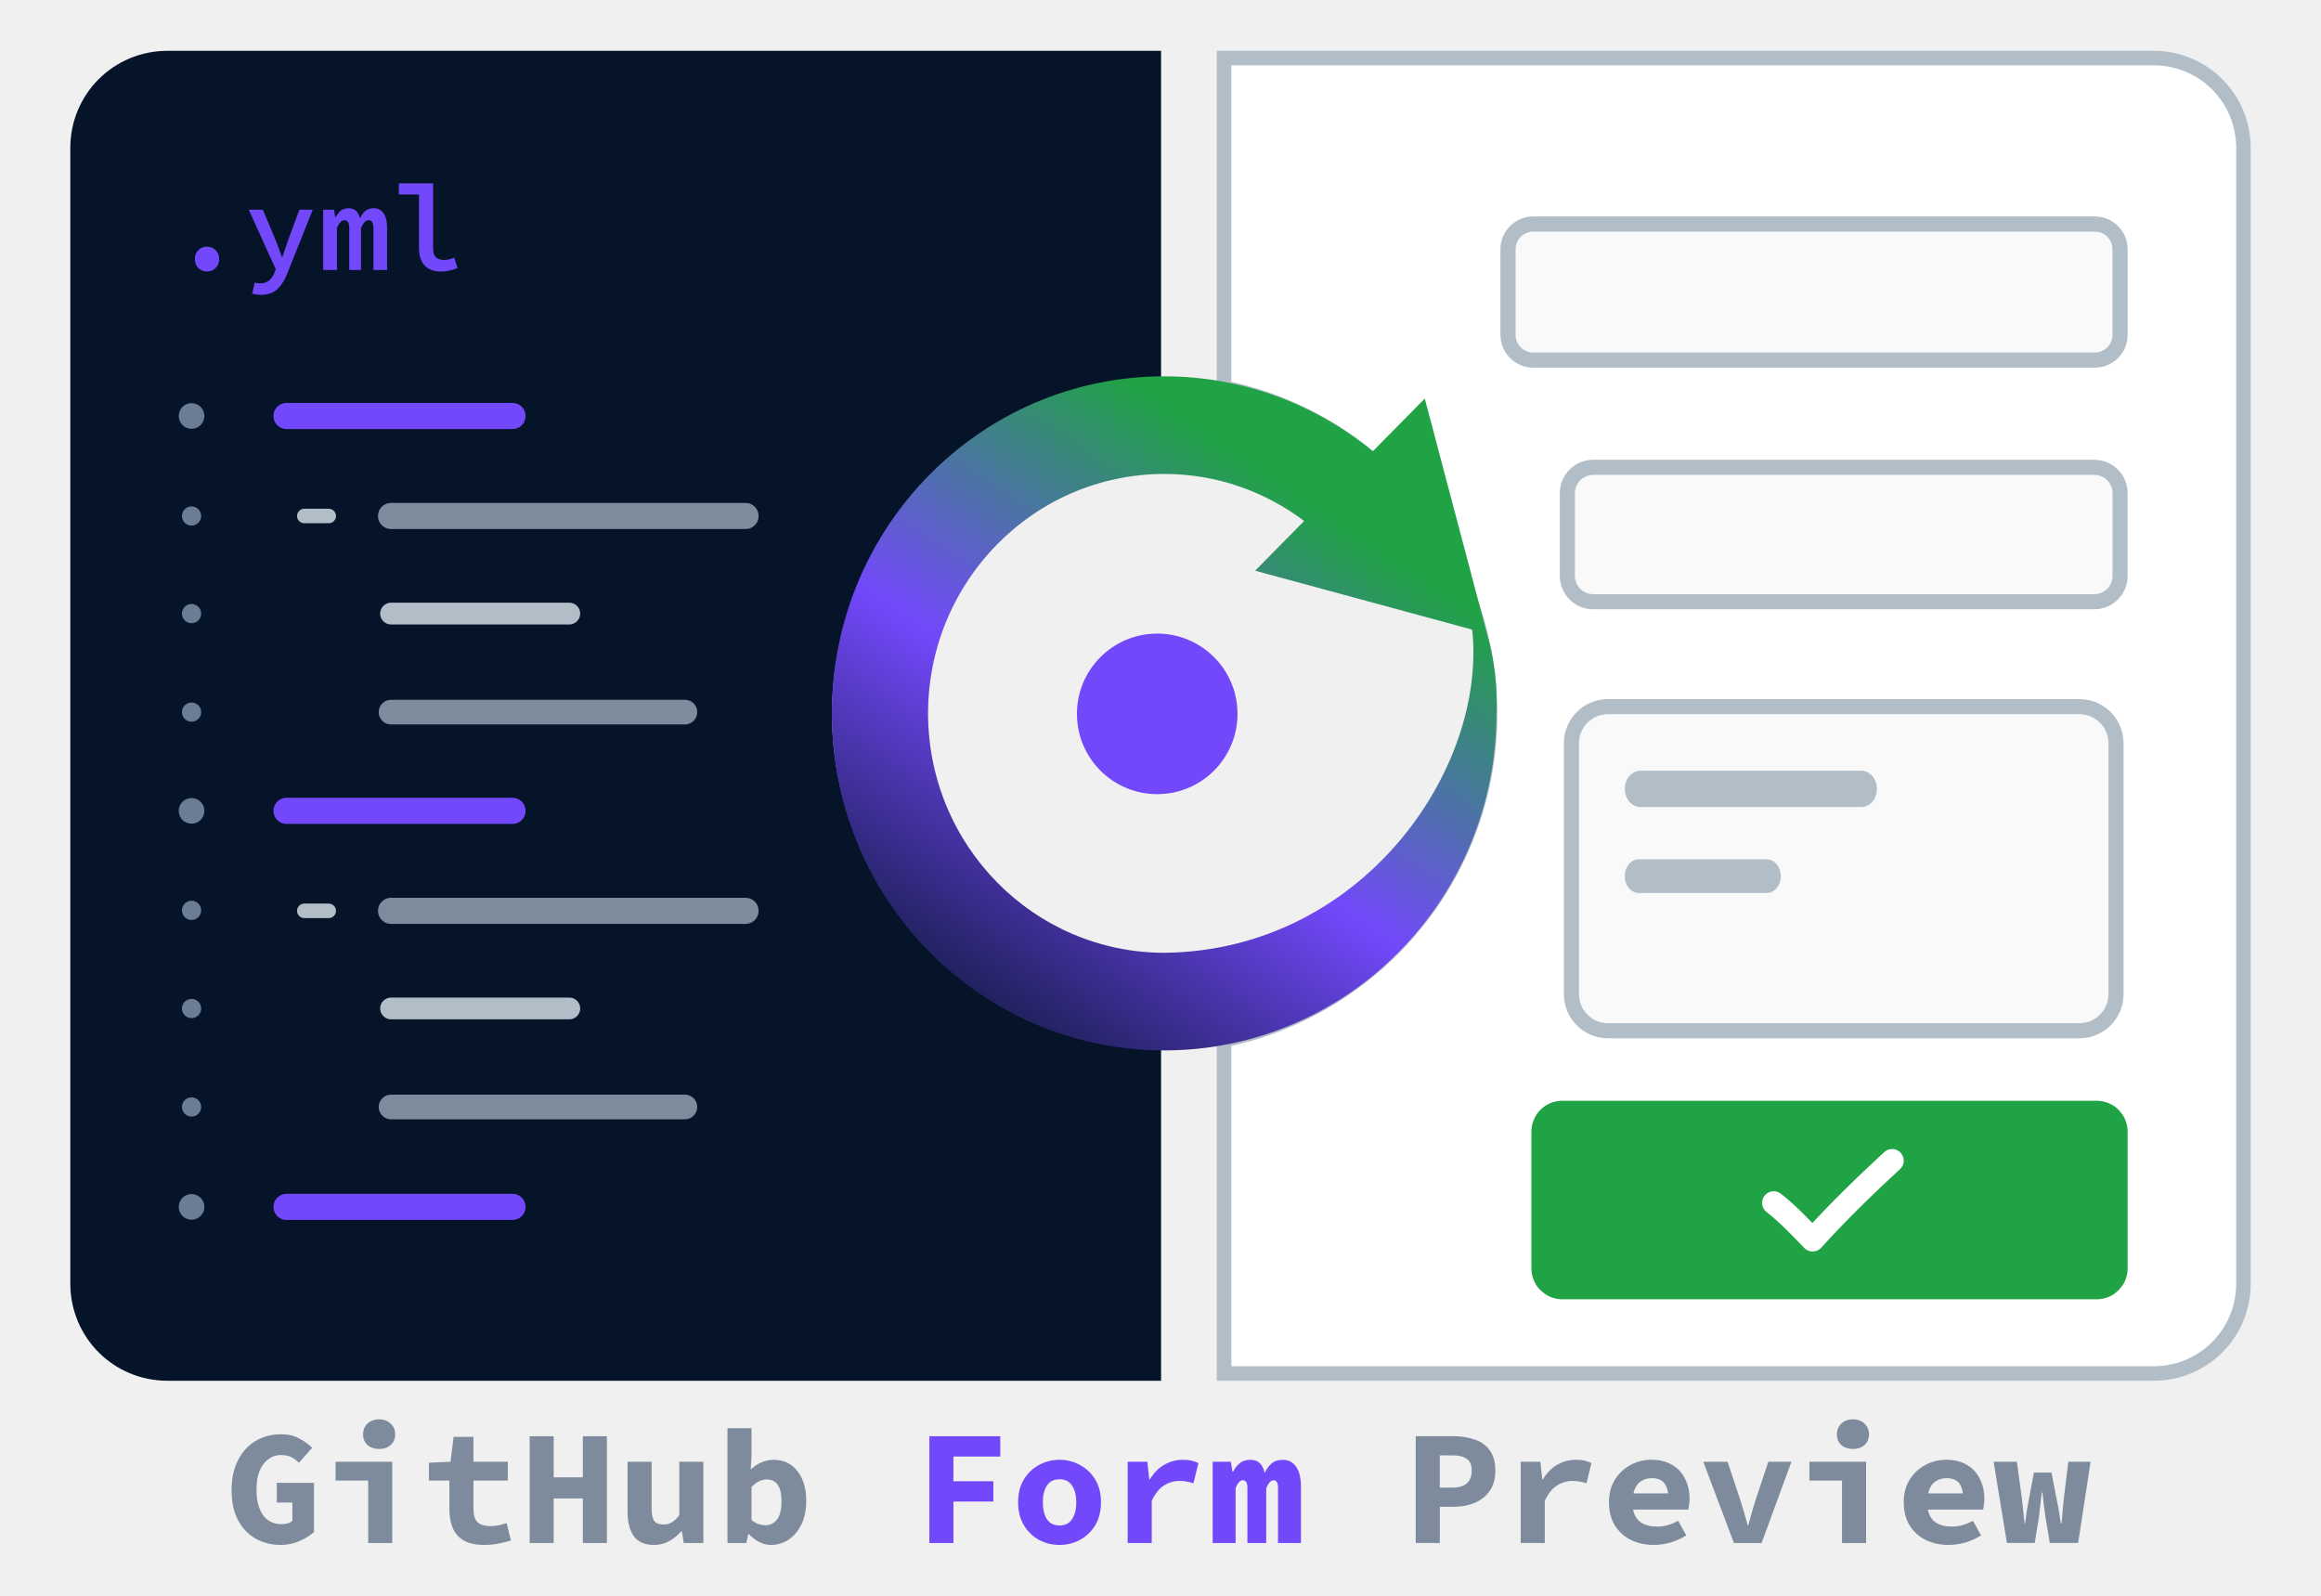
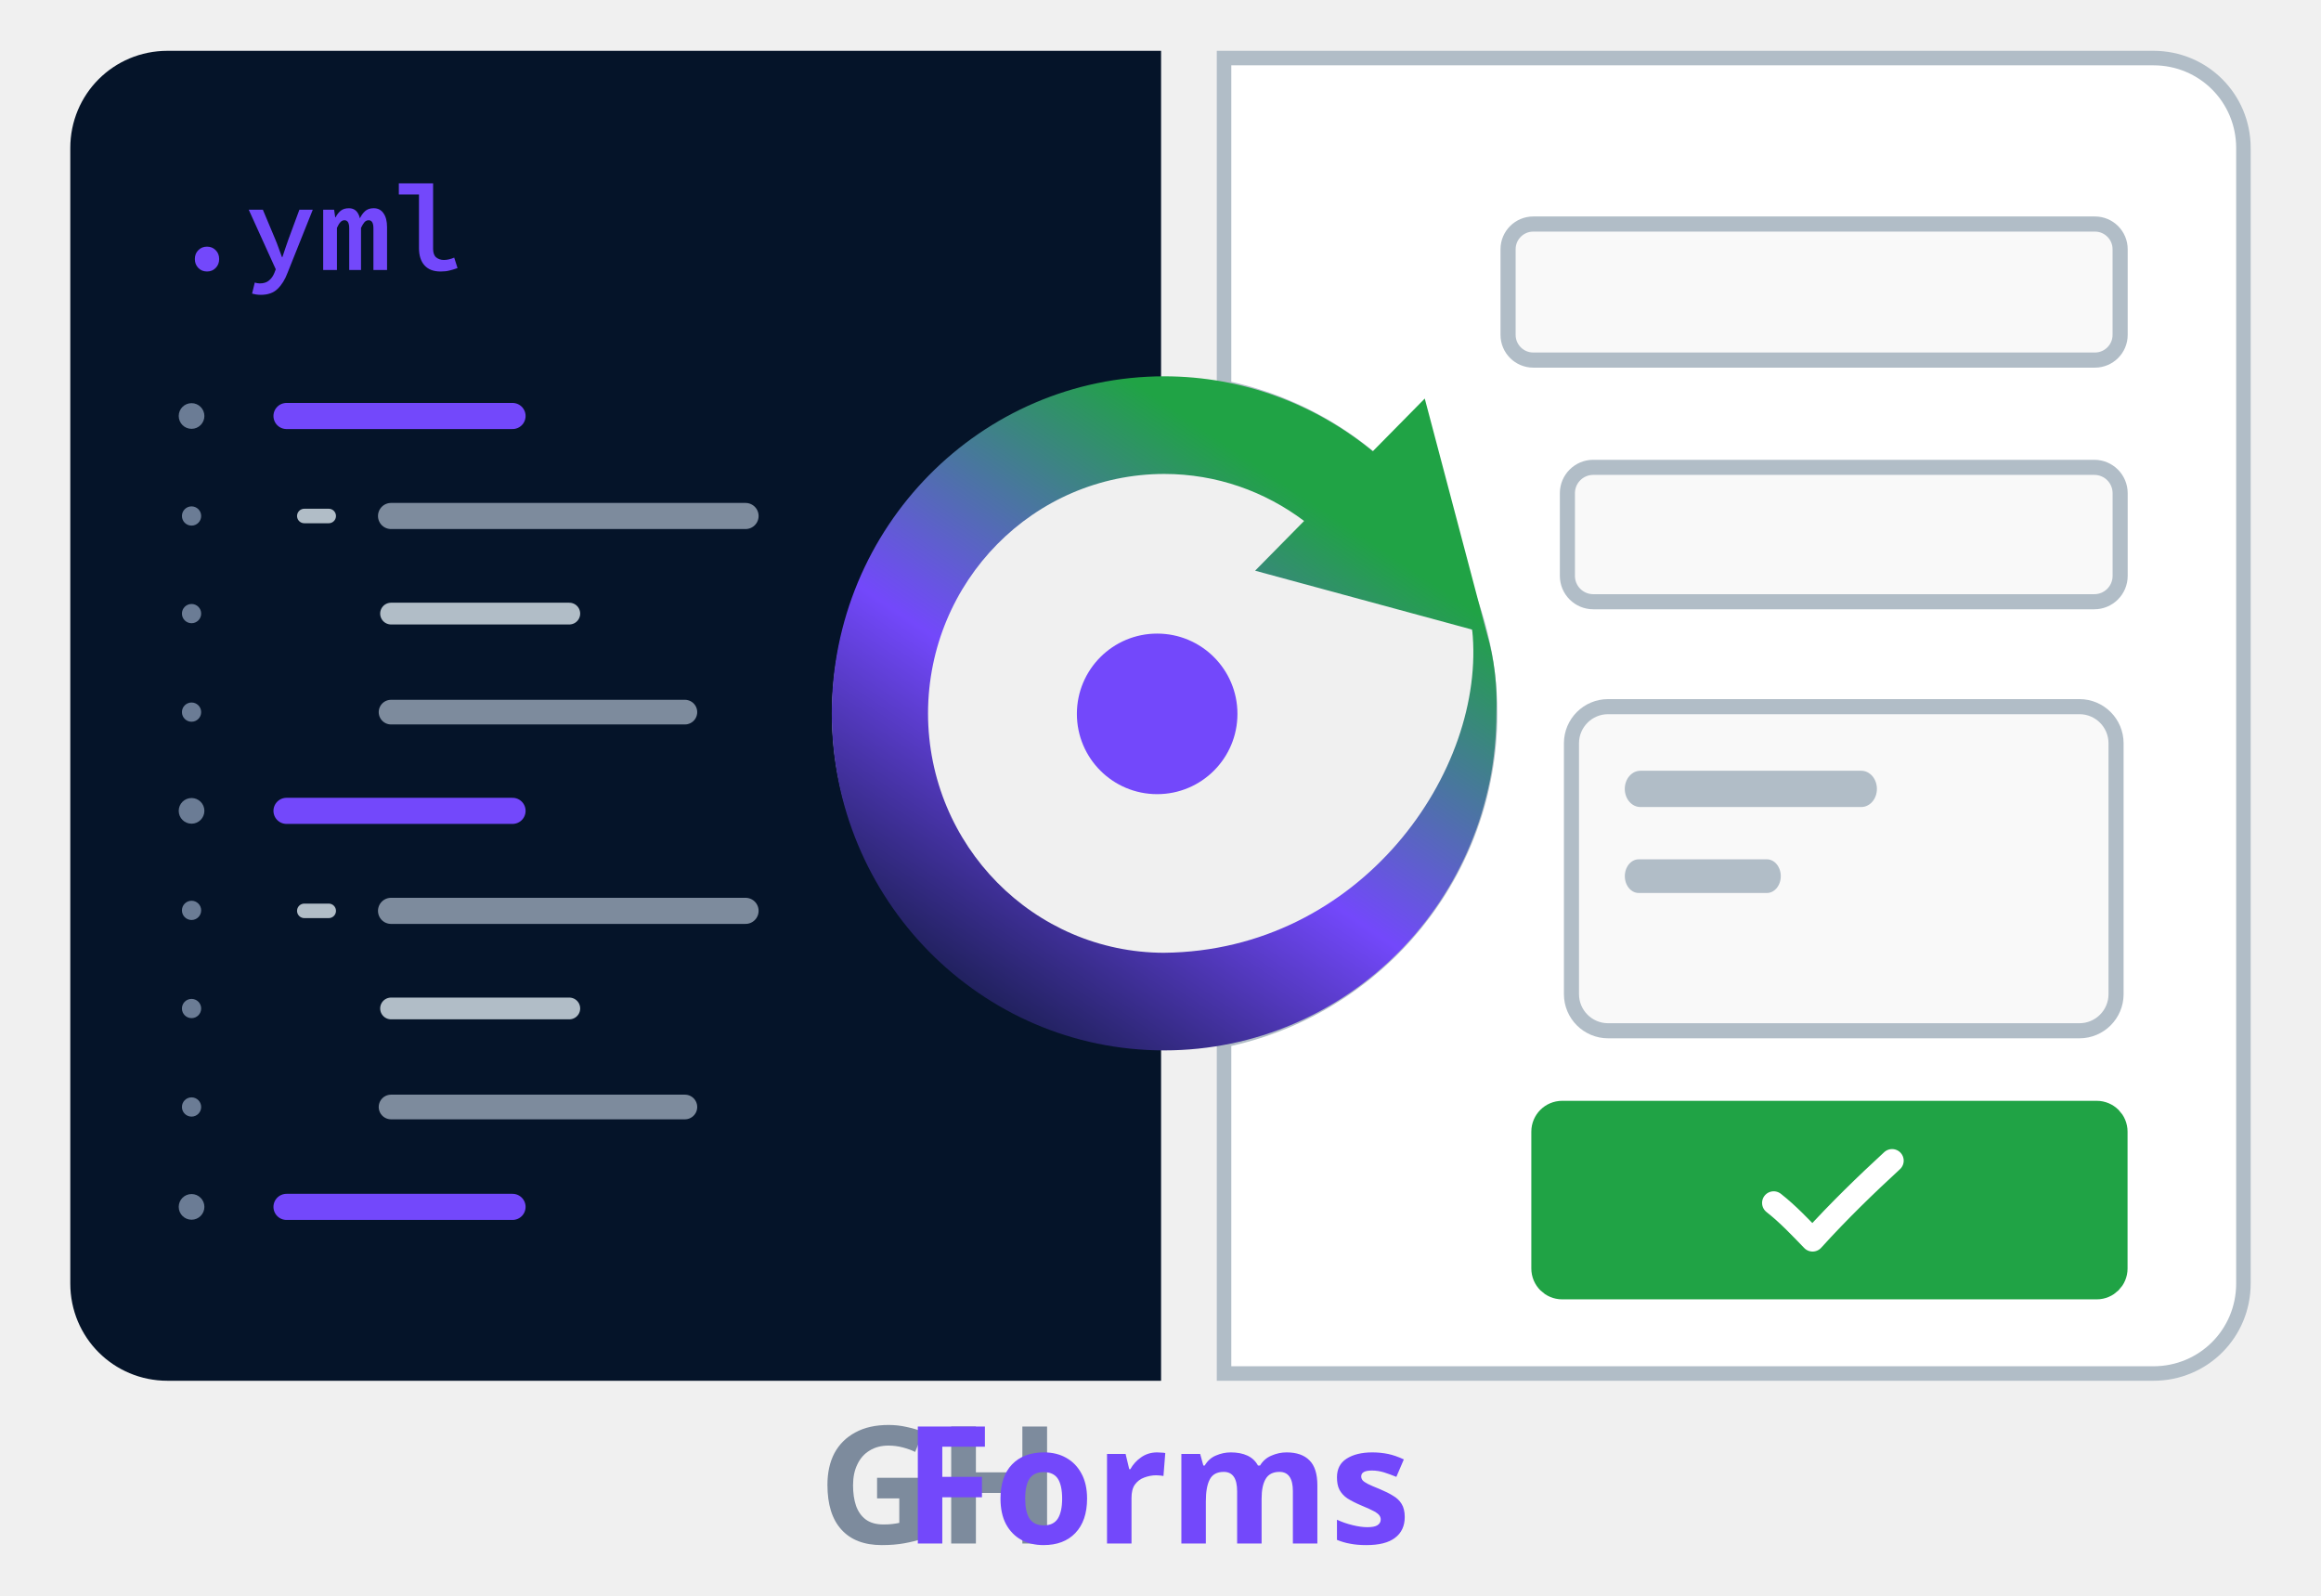
- <svg xmlns="http://www.w3.org/2000/svg" xmlns:xlink="http://www.w3.org/1999/xlink" width="160mm" height="110mm" viewBox="0 0 160 110" version="1.1" id="svg1" xml:space="preserve">
-   <defs id="defs1">
-     <linearGradient y2="3.415" x2="3.416" y1="27.582" x1="3.416" id="linearGradient81" gradientTransform="matrix(1.431291,0,0,1.431351,125.7861,55.39999)" gradientUnits="userSpaceOnUse">
-       <stop stop-color="#03ca45" offset="0" id="stop80" style="stop-color:#051429;stop-opacity:1;" />
-       <stop stop-color="#03ca45" offset="0.398" id="stop82" style="stop-color:#7348fb;stop-opacity:1;" />
-       <stop stop-color="#03ca45" offset="0.75" id="stop83" style="stop-color:#20a345;stop-opacity:1;" />
+ <svg xmlns="http://www.w3.org/2000/svg" xmlns:xlink="http://www.w3.org/1999/xlink" width="160mm" height="110mm" version="1.1" viewBox="0 0 160 110" xml:space="preserve">
+   <defs>
+     <linearGradient id="a" x1="3.416" x2="3.416" y1="27.582" y2="3.415" gradientTransform="matrix(1.4313 0 0 1.4314 125.79 55.4)" gradientUnits="userSpaceOnUse">
+       <stop stop-color="#7348fb" offset="0" />
+       <stop stop-color="#20a345" offset="1" />
    </linearGradient>
-     <linearGradient y2="3.415" x2="3.416" y1="27.582" x1="3.416" id="184190-_03CA45-_AF00AA" gradientTransform="matrix(1.431291,0,0,1.431351,125.7861,55.39999)" gradientUnits="userSpaceOnUse">
-       <stop stop-color="#03ca45" offset="0" id="stop1" style="stop-color:#7348fb;stop-opacity:1;" />
-       <stop stop-color="#af00aa" offset="1" id="stop2" style="stop-color:#20a345;stop-opacity:1;" />
+     <linearGradient id="c" x1="5.382" x2="23.587" y1="27.306" y2="-.18" gradientTransform="matrix(1.8958 0 0 1.9226 119.33 47.697)" gradientUnits="userSpaceOnUse">
+       <stop stop-color="#051429" offset="0" />
+       <stop stop-color="#7348fb" offset=".398" />
+       <stop stop-color="#20a345" offset=".75" />
    </linearGradient>
-     <linearGradient xlink:href="#linearGradient81" id="linearGradient67" gradientUnits="userSpaceOnUse" gradientTransform="matrix(1.89583,0,0,1.922646,119.326,47.69696)" x1="5.382" y1="27.306" x2="23.587" y2="-0.18" spreadMethod="pad" />
-     <linearGradient xlink:href="#184190-_03CA45-_AF00AA" id="linearGradient99" x1="142.699" y1="77.53" x2="153.767" y2="77.53" gradientUnits="userSpaceOnUse" />
-     <linearGradient xlink:href="#184190-_03CA45-_AF00AA" id="linearGradient2" gradientUnits="userSpaceOnUse" gradientTransform="matrix(1.431291,0,0,1.431351,125.7861,55.39999)" x1="3.416" y1="27.582" x2="3.416" y2="3.415" />
+     <linearGradient id="b" x1="142.7" x2="153.77" y1="77.53" y2="77.53" gradientUnits="userSpaceOnUse" xlink:href="#a" />
+     <linearGradient id="d" x1="3.416" x2="3.416" y1="27.582" y2="3.415" gradientTransform="matrix(1.4313 0 0 1.4314 125.79 55.4)" gradientUnits="userSpaceOnUse" xlink:href="#a" />
  </defs>
-   <g id="layer1" transform="translate(-68.45991,-28.32129)">
-     <rect style="display:none;opacity:1;fill:none;fill-rule:evenodd;stroke:#000000;stroke-width:1;stroke-linejoin:round;stroke-dasharray:none;paint-order:stroke fill markers" id="rect3" width="149.337" height="90.676" x="73.776" y="32.323" ry="6.202" />
-     <circle style="display:none;opacity:1;fill:#ffffff;fill-rule:evenodd;stroke:#000000;stroke-width:1;stroke-linejoin:round;stroke-dasharray:none;paint-order:stroke fill markers" id="path6" cx="148.234" cy="77.531" r="22.948" />
-     <g id="g22" style="display:inline">
-       <g id="g100" style="display:inline">
-         <g id="g103" style="display:none">
-           <text xml:space="preserve" style="font-size:11.289px;line-height:1.25;font-family:'Arial Rounded MT';-inkscape-font-specification:'Arial Rounded MT, Normal';text-align:start;text-anchor:start;display:inline;fill:#051429;fill-opacity:1;stroke-width:0.265" x="83.927" y="134.683" id="text100">
-             <tspan id="tspan100" style="font-style:normal;font-variant:normal;font-weight:bold;font-stretch:normal;font-size:11.289px;font-family:'SauceCodePro Nerd Font Propo';-inkscape-font-specification:'SauceCodePro Nerd Font Propo Bold';fill:#051429;fill-opacity:1;stroke-width:0.265" x="83.927" y="134.683">GitHub      Preview</tspan>
+   <g transform="translate(-68.46 -28.321)">
+     <rect x="73.776" y="32.323" width="149.34" height="90.676" ry="6.202" display="none" fill="none" stroke="#000" stroke-linejoin="round" style="paint-order:stroke fill markers" />
+     <circle cx="148.23" cy="77.531" r="22.948" display="none" fill="#fff" fill-rule="evenodd" stroke="#000" stroke-linejoin="round" style="paint-order:stroke fill markers" />
+     <g>
+       <g>
+         <g font-family="'Arial Rounded MT'" font-size="11.289px" stroke-width=".265">
+           <text x="124.844" y="134.715" fill="#7d8b9d" style="line-height:1.25" xml:space="preserve">
+             <tspan x="124.844" y="134.715" fill="#7d8b9d" font-family="'SauceCodePro Nerd Font Propo'" font-size="11.289px" font-weight="bold" stroke-width=".265">GH</tspan>
          </text>
-           <text xml:space="preserve" style="font-size:11.289px;line-height:1.25;font-family:'Arial Rounded MT';-inkscape-font-specification:'Arial Rounded MT, Normal';text-align:start;text-anchor:start;display:inline;fill:#7348fb;fill-opacity:1;stroke-width:0.265" x="83.927" y="134.683" id="text99">
-             <tspan id="tspan99" style="font-style:normal;font-variant:normal;font-weight:bold;font-stretch:normal;font-size:11.289px;font-family:'SauceCodePro Nerd Font Propo';-inkscape-font-specification:'SauceCodePro Nerd Font Propo Bold';fill:#7348fb;fill-opacity:1;stroke-width:0.265" x="83.927" y="134.683">       Form</tspan>
+           <text x="124.844" y="134.715" fill="#7348fb" style="line-height:1.25" xml:space="preserve">
+             <tspan x="124.844" y="134.715" fill="#7348fb" font-family="'SauceCodePro Nerd Font Propo'" font-size="11.289px" font-weight="bold" stroke-width=".265">  Forms</tspan>
          </text>
        </g>
-         <g id="g104">
-           <path style="font-weight:bold;font-size:11.289px;line-height:1.25;font-family:'SauceCodePro Nerd Font Propo';-inkscape-font-specification:'SauceCodePro Nerd Font Propo Bold';fill:#7d8b9d;stroke-width:1;stroke:none;stroke-opacity:1;stroke-dasharray:none;paint-order:stroke markers fill;stroke-linecap:round;stroke-linejoin:round;fill-opacity:1" d="m 87.8,134.818 q -0.937,0 -1.705,-0.429 -0.768,-0.429 -1.219,-1.264 -0.452,-0.847 -0.452,-2.077 0,-1.23 0.452,-2.088 0.452,-0.869 1.219,-1.321 0.779,-0.452 1.727,-0.452 0.745,0 1.276,0.294 0.531,0.282 0.881,0.643 l -0.914,1.027 q -0.237,-0.237 -0.519,-0.384 -0.282,-0.147 -0.722,-0.147 -0.722,0 -1.208,0.632 -0.474,0.632 -0.474,1.738 0,1.129 0.44,1.761 0.44,0.632 1.31,0.632 0.214,0 0.406,-0.056 0.203,-0.056 0.316,-0.169 v -1.264 h -1.072 v -1.355 h 2.563 v 3.387 q -0.373,0.35 -0.993,0.621 -0.61,0.271 -1.31,0.271 z m 6.04,-0.135 v -4.301 h -2.246 v -1.298 h 3.906 v 5.599 z m 0.756,-6.48 q -0.485,0 -0.802,-0.271 -0.305,-0.282 -0.305,-0.734 0,-0.463 0.305,-0.745 0.316,-0.294 0.802,-0.294 0.485,0 0.79,0.294 0.316,0.282 0.316,0.745 0,0.452 -0.316,0.734 -0.305,0.271 -0.79,0.271 z m 7.259,6.615 q -0.892,0 -1.422,-0.305 -0.531,-0.316 -0.768,-0.869 -0.226,-0.553 -0.226,-1.287 v -1.976 H 98.027 v -1.23 l 1.49,-0.068 0.214,-1.716 h 1.366 v 1.716 h 2.371 v 1.298 h -2.371 v 1.964 q 0,0.632 0.282,0.903 0.282,0.271 0.903,0.271 0.316,0 0.587,-0.057 0.271,-0.068 0.519,-0.147 l 0.294,1.197 q -0.373,0.113 -0.824,0.203 -0.44,0.102 -1.005,0.102 z m 3.116,-0.135 v -7.36 h 1.659 v 2.834 h 2.009 v -2.834 h 1.659 v 7.36 h -1.659 v -3.071 h -2.009 v 3.071 z m 8.568,0.135 q -0.96,0 -1.389,-0.61 -0.429,-0.61 -0.429,-1.671 v -3.454 h 1.659 v 3.24 q 0,0.553 0.169,0.824 0.181,0.26 0.643,0.26 0.316,0 0.564,-0.135 0.248,-0.135 0.531,-0.508 v -3.68 h 1.659 v 5.599 h -1.355 l -0.124,-0.802 h -0.045 q -0.373,0.418 -0.835,0.677 -0.452,0.26 -1.05,0.26 z m 8.072,0 q -0.813,0 -1.524,-0.745 h -0.045 l -0.135,0.61 h -1.298 v -7.914 h 1.659 v 1.942 l -0.056,0.881 h 0.034 q 0.316,-0.305 0.722,-0.474 0.406,-0.169 0.813,-0.169 1.05,0 1.648,0.779 0.61,0.768 0.61,2.055 0,0.96 -0.35,1.648 -0.339,0.677 -0.892,1.039 -0.553,0.35 -1.185,0.35 z m -0.373,-1.355 q 0.463,0 0.779,-0.395 0.316,-0.395 0.316,-1.253 0,-1.513 -1.027,-1.513 -0.531,0 -1.039,0.519 v 2.269 q 0.237,0.203 0.497,0.294 0.26,0.079 0.474,0.079 z m 44.817,1.219 v -7.36 h 2.608 q 0.802,0 1.445,0.226 0.655,0.214 1.039,0.734 0.395,0.519 0.395,1.411 0,0.858 -0.395,1.411 -0.395,0.553 -1.05,0.824 -0.655,0.26 -1.434,0.26 h -0.948 v 2.495 z m 1.659,-3.816 h 0.847 q 1.355,0 1.355,-1.174 0,-0.576 -0.35,-0.813 -0.339,-0.237 -1.005,-0.237 h -0.847 z m 5.577,3.816 v -5.599 h 1.355 l 0.135,1.219 h 0.034 q 0.418,-0.689 1.005,-1.016 0.598,-0.339 1.264,-0.339 0.373,0 0.598,0.057 0.237,0.056 0.485,0.169 l -0.339,1.389 q -0.26,-0.079 -0.474,-0.113 -0.203,-0.045 -0.519,-0.045 -0.519,0 -1.027,0.305 -0.497,0.305 -0.858,1.061 v 2.913 z m 9.054,-4.47 q -0.485,0 -0.824,0.26 -0.339,0.26 -0.463,0.79 h 2.393 q -0.124,-1.05 -1.106,-1.05 z m 0.135,4.606 q -0.881,0 -1.58,-0.339 -0.7,-0.35 -1.118,-1.005 -0.406,-0.666 -0.406,-1.592 0,-0.926 0.418,-1.58 0.418,-0.655 1.084,-1.005 0.666,-0.35 1.411,-0.35 0.869,0 1.456,0.361 0.587,0.35 0.881,0.96 0.305,0.598 0.305,1.366 0,0.226 -0.034,0.44 -0.023,0.203 -0.045,0.305 h -3.816 q 0.124,0.61 0.553,0.892 0.429,0.282 1.118,0.282 0.384,0 0.722,-0.102 0.35,-0.102 0.722,-0.294 l 0.553,1.005 q -0.485,0.305 -1.072,0.485 -0.587,0.169 -1.151,0.169 z m 5.509,-0.135 -2.111,-5.599 h 1.671 l 0.881,2.642 q 0.135,0.418 0.26,0.858 0.124,0.429 0.248,0.869 h 0.045 q 0.124,-0.44 0.237,-0.869 0.124,-0.44 0.26,-0.858 l 0.881,-2.642 h 1.592 l -2.055,5.599 z m 7.451,0 v -4.301 h -2.246 v -1.298 h 3.906 v 5.599 z m 0.756,-6.48 q -0.485,0 -0.802,-0.271 -0.305,-0.282 -0.305,-0.734 0,-0.463 0.305,-0.745 0.316,-0.294 0.802,-0.294 0.485,0 0.79,0.294 0.316,0.282 0.316,0.745 0,0.452 -0.316,0.734 -0.305,0.271 -0.79,0.271 z m 6.469,2.009 q -0.485,0 -0.824,0.26 -0.339,0.26 -0.463,0.79 h 2.393 q -0.124,-1.05 -1.106,-1.05 z m 0.135,4.606 q -0.881,0 -1.58,-0.339 -0.7,-0.35 -1.118,-1.005 -0.406,-0.666 -0.406,-1.592 0,-0.926 0.418,-1.58 0.418,-0.655 1.084,-1.005 0.666,-0.35 1.411,-0.35 0.869,0 1.456,0.361 0.587,0.35 0.881,0.96 0.305,0.598 0.305,1.366 0,0.226 -0.034,0.44 -0.023,0.203 -0.045,0.305 h -3.816 q 0.124,0.61 0.553,0.892 0.429,0.282 1.118,0.282 0.384,0 0.722,-0.102 0.35,-0.102 0.722,-0.294 l 0.553,1.005 q -0.485,0.305 -1.072,0.485 -0.587,0.169 -1.151,0.169 z m 4.008,-0.135 -0.914,-5.599 h 1.603 l 0.35,2.596 q 0.057,0.418 0.09,0.824 0.045,0.406 0.09,0.835 h 0.034 q 0.056,-0.429 0.113,-0.847 0.068,-0.418 0.147,-0.813 l 0.35,-1.851 h 1.208 l 0.361,1.851 q 0.09,0.418 0.158,0.824 0.068,0.406 0.124,0.835 h 0.045 q 0.056,-0.429 0.079,-0.835 0.034,-0.406 0.079,-0.824 l 0.316,-2.596 h 1.535 l -0.858,5.599 h -1.953 l -0.305,-1.818 q -0.045,-0.361 -0.102,-0.768 -0.045,-0.406 -0.102,-0.892 h -0.045 q -0.068,0.655 -0.192,1.659 l -0.294,1.818 z" id="text104" aria-label="GitHub      Preview" />
-           <path style="font-weight:bold;font-size:11.289px;line-height:1.25;font-family:'SauceCodePro Nerd Font Propo';-inkscape-font-specification:'SauceCodePro Nerd Font Propo Bold';fill:#7348fb;stroke-width:0.265" d="m 132.526,134.683 v -7.36 h 4.888 v 1.4 h -3.229 v 1.705 h 2.754 v 1.4 h -2.754 v 2.856 z m 8.975,0.135 q -0.745,0 -1.4,-0.339 -0.643,-0.35 -1.05,-1.005 -0.406,-0.666 -0.406,-1.592 0,-0.937 0.406,-1.592 0.406,-0.655 1.05,-0.993 0.655,-0.35 1.4,-0.35 0.745,0 1.389,0.35 0.655,0.339 1.061,0.993 0.406,0.655 0.406,1.592 0,0.926 -0.406,1.592 -0.406,0.655 -1.061,1.005 -0.643,0.339 -1.389,0.339 z m 0,-1.343 q 0.576,0 0.858,-0.429 0.294,-0.44 0.294,-1.163 0,-0.734 -0.294,-1.163 -0.282,-0.429 -0.858,-0.429 -0.576,0 -0.869,0.429 -0.282,0.429 -0.282,1.163 0,0.722 0.282,1.163 0.294,0.429 0.869,0.429 z m 4.696,1.208 v -5.599 h 1.355 l 0.135,1.219 h 0.034 q 0.418,-0.689 1.005,-1.016 0.598,-0.339 1.264,-0.339 0.373,0 0.598,0.056 0.237,0.056 0.485,0.169 l -0.339,1.389 q -0.26,-0.079 -0.474,-0.113 -0.203,-0.045 -0.519,-0.045 -0.519,0 -1.027,0.305 -0.497,0.305 -0.858,1.061 v 2.913 z m 5.859,0 v -5.599 h 1.253 l 0.113,0.689 h 0.045 q 0.158,-0.339 0.44,-0.576 0.282,-0.248 0.768,-0.248 0.768,0 0.971,0.914 0.158,-0.384 0.452,-0.643 0.305,-0.271 0.79,-0.271 0.598,0 0.926,0.485 0.327,0.485 0.327,1.321 v 3.929 h -1.58 v -3.816 q 0,-0.508 -0.305,-0.508 -0.271,0 -0.508,0.542 v 3.782 h -1.298 v -3.816 q 0,-0.508 -0.316,-0.508 -0.158,0 -0.271,0.135 -0.113,0.135 -0.226,0.406 v 3.782 z" id="text103" aria-label="       Form" />
+         <path d="m153.34 100.42v22.08h63.571c3.168 0 5.701-2.535 5.701-5.703v-78.272c0-3.168-2.533-5.701-5.701-5.701h-63.571v21.816c10.49 2.333 18.34 11.7 18.34 22.891 0 11.19-7.85 20.556-18.34 22.889z" fill="#fff" fill-rule="evenodd" stop-color="#000000" stroke="#b1bdc7" stroke-width="2" style="paint-order:stroke fill markers" />
+         <g fill="#f9f9f9" fill-rule="evenodd" stroke="#b1bdc7" stroke-linecap="round" stroke-linejoin="round">
+           <rect x="172.42" y="43.764" width="42.193" height="9.378" ry="1.738" stroke-width="1.043" style="paint-order:fill markers stroke" />
+           <rect x="176.51" y="60.536" width="38.104" height="9.264" ry="1.782" stroke-width="1.04" style="paint-order:fill markers stroke" />
+           <rect x="176.79" y="77.032" width="37.542" height="22.342" ry="2.525" stroke-width="1.04" style="paint-order:fill markers stroke" />
+         </g>
+         <g stroke-linecap="round">
+           <path transform="matrix(.8618 0 0 1 26.203 0)" d="m180.25 82.701h17.668" fill="none" stroke="#b1bdc7" stroke-width="2.5" />
+           <path transform="matrix(.82659 0 0 1 32.253 0)" d="m180.47 88.716h10.686" fill="none" stroke="#b1bdc7" stroke-width="2.321" />
+           <rect x="175.12" y="105.3" width="38.908" height="11.491" ry="1.03" fill="#20a345" fill-rule="evenodd" stroke="#20a345" stroke-linejoin="round" stroke-width="2.194" style="paint-order:stroke fill markers" />
+           <path d="m190.73 111.24c1.01 0.794 1.832 1.68 2.682 2.554 1.812-2.004 3.71-3.834 5.481-5.465" fill="none" stroke="#fff" stroke-linejoin="round" stroke-width="1.6" />
        </g>
      </g>
-       <g id="g27" style="display:inline">
-         <path style="baseline-shift:baseline;display:inline;overflow:visible;opacity:1;fill:#ffffff;fill-opacity:1;fill-rule:evenodd;stroke:#b1bdc7;stroke-width:2;stroke-linejoin:miter;stroke-dasharray:none;stroke-opacity:1;paint-order:stroke fill markers;enable-background:accumulate;stop-color:#000000;stop-opacity:1" d="m 153.342,100.42 v 22.08 h 63.571 c 3.168,0 5.701,-2.535 5.701,-5.703 V 38.525 c 0,-3.168 -2.533,-5.701 -5.701,-5.701 h -63.571 v 21.816 c 10.49,2.333 18.34,11.7 18.34,22.891 0,11.19 -7.85,20.556 -18.34,22.889 z" id="path20" />
-         <rect style="opacity:1;fill:#f9f9f9;fill-opacity:1;fill-rule:evenodd;stroke:#b1bdc7;stroke-width:1.043;stroke-linecap:round;stroke-linejoin:round;stroke-dasharray:none;stroke-opacity:1;paint-order:fill markers stroke" id="rect22" width="42.193" height="9.378" x="172.416" y="43.764" ry="1.738" />
-         <rect style="opacity:1;fill:#f9f9f9;fill-opacity:1;fill-rule:evenodd;stroke:#b1bdc7;stroke-width:1.04;stroke-linecap:round;stroke-linejoin:round;stroke-dasharray:none;stroke-opacity:1;paint-order:fill markers stroke" id="rect23" width="38.104" height="9.264" x="176.506" y="60.536" ry="1.781" />
-         <rect style="opacity:1;fill:#f9f9f9;fill-opacity:1;fill-rule:evenodd;stroke:#b1bdc7;stroke-width:1.04;stroke-linecap:round;stroke-linejoin:round;stroke-dasharray:none;stroke-opacity:1;paint-order:fill markers stroke" id="rect24" width="37.541" height="22.342" x="176.787" y="77.032" ry="2.525" />
-         <path style="fill:none;stroke:#b1bdc7;stroke-width:2.5;stroke-linecap:round;stroke-linejoin:miter;stroke-dasharray:none;stroke-opacity:1" d="m 180.251,82.701 h 17.668" id="path24" transform="matrix(0.8618038,0,0,1,26.2029,0)" />
-         <path style="fill:none;stroke:#b1bdc7;stroke-width:2.321;stroke-linecap:round;stroke-linejoin:miter;stroke-dasharray:none;stroke-opacity:1" d="m 180.466,88.716 h 10.686" id="path26" transform="matrix(0.8265935,0,0,1,32.25332,0)" />
-         <rect style="opacity:1;fill:#20a345;fill-opacity:1;fill-rule:evenodd;stroke:#20a345;stroke-width:2.194;stroke-linecap:round;stroke-linejoin:round;stroke-dasharray:none;stroke-opacity:1;paint-order:stroke fill markers" id="rect27" width="38.908" height="11.491" x="175.125" y="105.296" ry="1.03" />
-         <path style="fill:none;stroke:#ffffff;stroke-width:1.6;stroke-linecap:round;stroke-linejoin:round;stroke-dasharray:none;stroke-opacity:1" d="m 190.733,111.237 c 1.01,0.794 1.832,1.68 2.682,2.554 1.812,-2.004 3.71,-3.834 5.48,-5.465" id="path63" />
-       </g>
-       <g id="g62" transform="translate(8.57968,0.620227)">
-         <path style="baseline-shift:baseline;display:inline;overflow:visible;opacity:1;fill:#051429;fill-opacity:1;fill-rule:evenodd;stroke:#051429;stroke-width:2;stroke-linejoin:miter;stroke-dasharray:none;stroke-opacity:1;paint-order:stroke fill markers;enable-background:accumulate;stop-color:#000000;stop-opacity:1" d="M 138.92,53.474 V 32.204 H 71.428 c -3.168,0 -5.701,2.533 -5.701,5.701 v 78.272 c 0,3.168 2.534,5.703 5.701,5.703 h 67.492 v -21.534 c -12.591,-0.403 -22.685,-10.746 -22.685,-23.435 0,-12.689 10.094,-23.033 22.685,-23.437 z" id="path19" />
-         <g id="g61" transform="translate(-8.771775,-0.08104154)" style="display:inline">
-           <circle style="display:inline;opacity:1;fill:#6b7c95;fill-opacity:1;fill-rule:evenodd;stroke:none;stroke-width:1.04;stroke-linecap:round;stroke-linejoin:round;stroke-dasharray:none;stroke-opacity:1;paint-order:stroke fill markers" id="circle59" cx="81.68" cy="83.755" r="0.885" transform="translate(0.1772076,27.22021)" />
-           <path style="display:inline;fill:none;stroke:#7348fb;stroke-width:1.8;stroke-linecap:round;stroke-linejoin:round;stroke-dasharray:none;stroke-opacity:1" d="M 88.226,56.642 H 103.807" id="path59" transform="translate(0.1772076,54.33298)" />
+       <g transform="translate(8.5797 .62023)">
+         <path d="m138.92 53.474v-21.27h-67.492c-3.168 0-5.702 2.533-5.702 5.701v78.272c0 3.168 2.534 5.703 5.702 5.703h67.492v-21.534c-12.591-0.403-22.685-10.746-22.685-23.435 0-12.689 10.094-23.033 22.685-23.437z" fill="#051429" fill-rule="evenodd" stop-color="#000000" stroke="#051429" stroke-width="2" style="paint-order:stroke fill markers" />
+         <g transform="translate(-8.7718 -.081042)">
+           <path transform="translate(.17721 54.333)" d="m88.226 56.642h15.581" fill="none" stroke="#7348fb" stroke-linecap="round" stroke-linejoin="round" stroke-width="1.8" />
+           <circle transform="translate(.17721 27.22)" cx="81.68" cy="83.755" r=".885" fill="#6b7c95" fill-rule="evenodd" style="paint-order:stroke fill markers" />
        </g>
-         <g id="g50" style="display:inline" transform="translate(-8.594567,26.95263)">
-           <circle style="opacity:1;fill:#6b7c95;fill-opacity:1;fill-rule:evenodd;stroke:none;stroke-width:1.04;stroke-linecap:round;stroke-linejoin:round;stroke-dasharray:none;stroke-opacity:1;paint-order:stroke fill markers" id="circle44" cx="81.68" cy="56.642" r="0.885" />
-           <path style="fill:none;stroke:#7348fb;stroke-width:1.8;stroke-linecap:round;stroke-linejoin:round;stroke-dasharray:none;stroke-opacity:1" d="M 88.226,56.642 H 103.807" id="path46" />
-           <path style="fill:none;stroke:#7d8b9d;stroke-width:1.8;stroke-linecap:round;stroke-linejoin:round;stroke-dasharray:none;stroke-opacity:1" d="M 119.87,63.535 H 95.432" id="path47" />
-           <path style="fill:none;stroke:#b1bdc7;stroke-width:1.5;stroke-linecap:round;stroke-linejoin:round;stroke-dasharray:none;stroke-opacity:1" d="M 94.732,70.423 H 107.02" id="path48" transform="translate(0.7000027,-0.1602491)" />
-           <path style="fill:none;stroke:#7d8b9d;stroke-width:1.7;stroke-linecap:round;stroke-linejoin:round;stroke-dasharray:none;stroke-opacity:1" d="M 95.432,77.055 H 115.688" id="path49" />
-           <path style="fill:none;stroke:#b1bdc7;stroke-width:1;stroke-linecap:round;stroke-linejoin:round;stroke-dasharray:none;stroke-opacity:1" d="m 89.452,63.535 h 1.684" id="path50" />
-           <circle style="display:inline;fill:#6b7c95;fill-opacity:1;fill-rule:evenodd;stroke:none;stroke-width:1.04;stroke-linecap:round;stroke-linejoin:round;stroke-dasharray:none;stroke-opacity:1;paint-order:stroke fill markers" id="circle64-0" cx="81.68" cy="90.72" r="0.663" transform="translate(-3.0810923e-6,-27.21845)" />
-           <circle style="display:inline;fill:#6b7c95;fill-opacity:1;fill-rule:evenodd;stroke:none;stroke-width:1.04;stroke-linecap:round;stroke-linejoin:round;stroke-dasharray:none;stroke-opacity:1;paint-order:stroke fill markers" id="circle65" cx="81.68" cy="70.267" r="0.663" />
-           <circle style="display:inline;fill:#6b7c95;fill-opacity:1;fill-rule:evenodd;stroke:none;stroke-width:1.04;stroke-linecap:round;stroke-linejoin:round;stroke-dasharray:none;stroke-opacity:1;paint-order:stroke fill markers" id="circle66" cx="81.68" cy="77.055" r="0.663" />
+         <g transform="translate(-8.5946 26.953)">
+           <g fill="none" stroke-linecap="round" stroke-linejoin="round">
+             <path d="m88.226 56.642h15.581" stroke="#7348fb" stroke-width="1.8" />
+             <path d="m119.87 63.535h-24.438" stroke="#7d8b9d" stroke-width="1.8" />
+             <path transform="translate(.7 -.16025)" d="m94.732 70.423h12.288" stroke="#b1bdc7" stroke-width="1.5" />
+             <path d="m95.432 77.055h20.256" stroke="#7d8b9d" stroke-width="1.7" />
+             <path d="m89.452 63.535h1.684" stroke="#b1bdc7" />
+           </g>
+           <g fill="#6b7c95" fill-rule="evenodd">
+             <circle cx="81.68" cy="56.642" r=".885" style="paint-order:stroke fill markers" />
+             <circle transform="translate(-3.0811e-6 -27.218)" cx="81.68" cy="90.72" r=".663" style="paint-order:stroke fill markers" />
+             <circle cx="81.68" cy="70.267" r=".663" style="paint-order:stroke fill markers" />
+             <circle cx="81.68" cy="77.055" r=".663" style="paint-order:stroke fill markers" />
+           </g>
        </g>
-         <g id="g43" style="display:inline" transform="translate(-8.59457,-0.2658115)">
-           <circle style="opacity:1;fill:#6b7c95;fill-opacity:1;fill-rule:evenodd;stroke:none;stroke-width:1.04;stroke-linecap:round;stroke-linejoin:round;stroke-dasharray:none;stroke-opacity:1;paint-order:stroke fill markers" id="path30" cx="81.68" cy="56.642" r="0.885" />
-           <circle style="opacity:1;fill:#6b7c95;fill-opacity:1;fill-rule:evenodd;stroke:none;stroke-width:1.04;stroke-linecap:round;stroke-linejoin:round;stroke-dasharray:none;stroke-opacity:1;paint-order:stroke fill markers" id="circle30" cx="81.68" cy="63.535" r="0.663" />
-           <path style="fill:none;stroke:#7348fb;stroke-width:1.8;stroke-linecap:round;stroke-linejoin:round;stroke-dasharray:none;stroke-opacity:1" d="M 88.226,56.642 H 103.807" id="path38" />
-           <path style="fill:none;stroke:#7d8b9d;stroke-width:1.8;stroke-linecap:round;stroke-linejoin:round;stroke-dasharray:none;stroke-opacity:1" d="M 119.87,63.535 H 95.432" id="path39" />
-           <path style="fill:none;stroke:#b1bdc7;stroke-width:1.5;stroke-linecap:round;stroke-linejoin:round;stroke-dasharray:none;stroke-opacity:1" d="M 94.732,70.423 H 107.02" id="path40" transform="translate(0.7000027,-0.1602491)" />
-           <path style="fill:none;stroke:#7d8b9d;stroke-width:1.7;stroke-linecap:round;stroke-linejoin:round;stroke-dasharray:none;stroke-opacity:1" d="M 95.432,77.055 H 115.688" id="path41" />
-           <path style="fill:none;stroke:#b1bdc7;stroke-width:1;stroke-linecap:round;stroke-linejoin:round;stroke-dasharray:none;stroke-opacity:1" d="m 89.452,63.535 h 1.684" id="path42" />
-           <circle style="opacity:1;fill:#6b7c95;fill-opacity:1;fill-rule:evenodd;stroke:none;stroke-width:1.04;stroke-linecap:round;stroke-linejoin:round;stroke-dasharray:none;stroke-opacity:1;paint-order:stroke fill markers" id="circle63" cx="81.68" cy="70.263" r="0.663" />
-           <circle style="opacity:1;fill:#6b7c95;fill-opacity:1;fill-rule:evenodd;stroke:none;stroke-width:1.04;stroke-linecap:round;stroke-linejoin:round;stroke-dasharray:none;stroke-opacity:1;paint-order:stroke fill markers" id="circle64" cx="81.68" cy="77.055" r="0.663" />
+         <g transform="translate(-8.5946 -.26581)">
+           <g fill="none" stroke-linecap="round" stroke-linejoin="round">
+             <path d="m88.226 56.642h15.581" stroke="#7348fb" stroke-width="1.8" />
+             <path d="m119.87 63.535h-24.438" stroke="#7d8b9d" stroke-width="1.8" />
+             <path transform="translate(.7 -.16025)" d="m94.732 70.423h12.288" stroke="#b1bdc7" stroke-width="1.5" />
+             <path d="m95.432 77.055h20.256" stroke="#7d8b9d" stroke-width="1.7" />
+             <path d="m89.452 63.535h1.684" stroke="#b1bdc7" />
+           </g>
+           <g fill="#6b7c95" fill-rule="evenodd">
+             <circle transform="translate(-1.2667e-6)" cx="81.68" cy="56.642" r=".885" style="paint-order:stroke fill markers" />
+             <circle transform="translate(-1.2667e-6)" cx="81.68" cy="63.535" r=".663" style="paint-order:stroke fill markers" />
+             <circle cx="81.68" cy="70.263" r=".663" style="paint-order:stroke fill markers" />
+             <circle cx="81.68" cy="77.055" r=".663" style="paint-order:stroke fill markers" />
+           </g>
        </g>
-         <g id="g101">
-           <text xml:space="preserve" style="font-size:8.467px;line-height:1.25;font-family:'Arial Rounded MT';-inkscape-font-specification:'Arial Rounded MT, Normal';text-align:center;text-anchor:middle;display:none;fill:#7348fb;fill-opacity:1;stroke-width:0.265" x="81.52" y="46.313" id="text101">
-             <tspan id="tspan101" style="font-style:normal;font-variant:normal;font-weight:600;font-stretch:normal;font-size:8.467px;font-family:'SauceCodePro Nerd Font Propo';-inkscape-font-specification:'SauceCodePro Nerd Font Propo Semi-Bold';fill:#7348fb;fill-opacity:1;stroke-width:0.265" x="0" y="0" dx="0.5">.yml</tspan>
+         <g fill="#7348fb" stroke-width=".265">
+           <text x="81.52" y="46.313" display="none" font-family="'Arial Rounded MT'" font-size="8.467px" text-align="center" text-anchor="middle" style="line-height:1.25" xml:space="preserve">
+             <tspan x="0" y="0" dx="0.5" fill="#7348fb" font-family="'SauceCodePro Nerd Font Propo'" font-size="8.467px" font-weight="600" stroke-width=".265">.yml</tspan>
          </text>
-           <path style="font-weight:600;font-size:8.467px;line-height:1.25;font-family:'SauceCodePro Nerd Font Propo';-inkscape-font-specification:'SauceCodePro Nerd Font Propo Semi-Bold';text-align:center;text-anchor:middle;fill:#7348fb;stroke-width:0.265" d="m 74.15,46.415 q -0.364,0 -0.601,-0.246 -0.237,-0.246 -0.237,-0.61 0,-0.373 0.237,-0.61 0.237,-0.246 0.601,-0.246 0.364,0 0.601,0.246 0.237,0.237 0.237,0.61 0,0.364 -0.237,0.61 -0.237,0.246 -0.601,0.246 z m 3.7,1.609 q -0.161,0 -0.322,-0.025 -0.152,-0.025 -0.271,-0.059 l 0.186,-0.762 q 0.085,0.025 0.169,0.042 0.093,0.017 0.178,0.017 0.398,0 0.635,-0.203 0.237,-0.195 0.364,-0.508 l 0.102,-0.262 -1.863,-4.106 h 0.974 l 0.855,2.04 q 0.119,0.279 0.229,0.593 0.119,0.313 0.229,0.627 h 0.034 q 0.093,-0.296 0.203,-0.61 0.11,-0.322 0.212,-0.61 l 0.754,-2.04 h 0.923 l -1.736,4.343 q -0.262,0.703 -0.686,1.109 -0.415,0.415 -1.168,0.415 z m 4.31,-1.71 v -4.157 h 0.754 l 0.076,0.525 h 0.025 q 0.135,-0.271 0.347,-0.449 0.212,-0.178 0.576,-0.178 0.584,0 0.754,0.694 0.144,-0.305 0.364,-0.5 0.22,-0.195 0.584,-0.195 0.44,0 0.677,0.347 0.246,0.339 0.246,0.965 v 2.946 h -0.94 v -2.879 q 0,-0.55 -0.33,-0.55 -0.169,0 -0.288,0.135 -0.11,0.127 -0.237,0.389 v 2.904 h -0.813 v -2.879 q 0,-0.55 -0.33,-0.55 -0.161,0 -0.279,0.135 -0.119,0.127 -0.237,0.389 v 2.904 z m 8.086,0.102 q -0.72,0 -1.101,-0.423 -0.381,-0.423 -0.381,-1.194 v -3.691 h -1.389 v -0.77 h 2.362 v 4.513 q 0,0.415 0.212,0.593 0.22,0.178 0.533,0.178 0.33,0 0.711,-0.161 l 0.229,0.72 q -0.305,0.11 -0.559,0.169 -0.254,0.068 -0.618,0.068 z" id="text30" aria-label=".yml" />
+           <path d="m74.15 46.415q-0.364 0-0.601-0.246-0.237-0.246-0.237-0.61 0-0.373 0.237-0.61 0.237-0.246 0.601-0.246t0.601 0.246q0.237 0.237 0.237 0.61 0 0.364-0.237 0.61-0.237 0.246-0.601 0.246zm3.7 1.609q-0.161 0-0.322-0.025-0.152-0.025-0.271-0.059l0.186-0.762q0.085 0.025 0.169 0.042 0.093 0.017 0.178 0.017 0.398 0 0.635-0.203 0.237-0.195 0.364-0.508l0.102-0.262-1.863-4.106h0.974l0.855 2.041q0.119 0.279 0.229 0.593 0.119 0.313 0.229 0.627h0.034q0.093-0.296 0.203-0.61 0.11-0.322 0.212-0.61l0.754-2.041h0.923l-1.736 4.343q-0.262 0.703-0.686 1.109-0.415 0.415-1.168 0.415zm4.309-1.71v-4.157h0.754l0.076 0.525h0.025q0.135-0.271 0.347-0.449 0.212-0.178 0.576-0.178 0.584 0 0.754 0.694 0.144-0.305 0.364-0.5 0.22-0.195 0.584-0.195 0.44 0 0.677 0.347 0.246 0.339 0.246 0.965v2.946h-0.94v-2.879q0-0.55-0.33-0.55-0.169 0-0.288 0.135-0.11 0.127-0.237 0.389v2.904h-0.813v-2.879q0-0.55-0.33-0.55-0.161 0-0.279 0.135-0.119 0.127-0.237 0.389v2.904zm8.086 0.102q-0.72 0-1.101-0.423-0.381-0.423-0.381-1.194v-3.692h-1.389v-0.77h2.362v4.513q0 0.415 0.212 0.593 0.22 0.178 0.533 0.178 0.33 0 0.711-0.161l0.229 0.72q-0.305 0.11-0.559 0.169-0.254 0.068-0.618 0.068z" aria-label=".yml" />
        </g>
      </g>
-       <g id="g83" style="display:inline">
-         <path style="baseline-shift:baseline;display:none;overflow:visible;opacity:1;fill:#ffff00;fill-rule:evenodd;stroke:none;stroke-width:2;stroke-linejoin:round;stroke-dasharray:none;stroke-opacity:1;paint-order:stroke fill markers;enable-background:accumulate;stop-color:#000000;stop-opacity:1" d="m 148.234,55.082 c -12.404,0 -22.449,10.045 -22.449,22.449 0,12.404 10.045,22.447 22.449,22.447 12.404,0 22.447,-10.043 22.447,-22.447 0,-12.404 -10.043,-22.449 -22.447,-22.449 z" id="path21" />
-         <path style="baseline-shift:baseline;display:inline;overflow:visible;opacity:1;fill:url(#linearGradient99);fill-rule:evenodd;stroke:none;stroke-width:0.493;stroke-linejoin:round;stroke-dasharray:none;stroke-opacity:1;paint-order:stroke fill markers;enable-background:accumulate;stop-color:#000000;stop-opacity:1" d="m 148.234,71.996 c -3.058,0 -5.534,2.476 -5.534,5.534 0,3.058 2.476,5.534 5.534,5.534 3.058,0 5.534,-2.476 5.534,-5.534 0,-3.058 -2.476,-5.534 -5.534,-5.534 z" id="path66" />
-         <path stroke-width="0.377" fill-opacity="1" opacity="1" d="m 160.257,77.585 c -0.013,6.783 -5.502,12.272 -12.285,12.285 -6.786,-0.013 -12.276,-5.502 -12.288,-12.285 0.011,-6.786 5.502,-12.276 12.288,-12.288 2.738,0 5.246,0.9 7.285,2.413 l -2.551,2.552 12.065,3.229 -3.235,-12.062 -2.705,2.705 c -2.966,-2.4 -6.752,-3.847 -10.859,-3.847 -9.553,0.004 -17.293,7.745 -17.296,17.298 0.003,9.554 7.743,17.295 17.296,17.295 9.553,0 17.295,-7.741 17.295,-17.295 z" stroke="none" fill="url(#184190-_03CA45-_AF00AA)" style="display:none;overflow:hidden;fill:url(#linearGradient2);fill-opacity:1" id="path2" />
-         <path stroke-width="0.502" fill-opacity="1" opacity="1" d="m 148.712,93.999 c -8.988,-0.017 -16.261,-7.39 -16.276,-16.502 0.015,-9.115 7.288,-16.49 16.276,-16.506 3.627,0 6.948,1.209 9.65,3.242 l -3.378,3.428 15.98,4.337 -4.285,-16.202 -3.583,3.634 c -3.928,-3.224 -8.943,-5.168 -14.384,-5.168 -12.653,0.006 -22.906,10.403 -22.91,23.235 0.004,12.833 10.257,23.231 22.91,23.231 12.653,0 22.908,-10.397 22.908,-23.231 0.073,-1.911 -0.145,-3.744 -0.656,-5.499 l -1.015,-0.275 c 1.015,9.728 -7.687,22.142 -21.237,22.276 z" stroke="none" fill="url(#184190-_03CA45-_AF00AA)" style="display:inline;overflow:hidden;fill:url(#linearGradient67);fill-opacity:1" id="path67" />
+       <g>
+         <path d="m148.23 55.082c-12.404 0-22.449 10.045-22.449 22.449 0 12.404 10.045 22.447 22.449 22.447 12.404 0 22.447-10.043 22.447-22.447 0-12.404-10.043-22.449-22.447-22.449z" display="none" fill="#ff0" fill-rule="evenodd" stop-color="#000000" style="paint-order:stroke fill markers" />
+         <path d="m148.23 71.996c-3.058 0-5.534 2.476-5.534 5.534s2.476 5.534 5.534 5.534c3.058 0 5.534-2.476 5.534-5.534s-2.476-5.534-5.534-5.534z" fill="url(#b)" fill-rule="evenodd" stop-color="#000000" style="paint-order:stroke fill markers" />
+         <path d="m160.26 77.585c-0.013 6.783-5.502 12.272-12.285 12.285-6.786-0.013-12.276-5.502-12.288-12.285 0.011-6.786 5.502-12.276 12.288-12.288 2.738 0 5.246 0.9 7.285 2.413l-2.551 2.552 12.065 3.229-3.235-12.062-2.705 2.705c-2.966-2.4-6.752-3.847-10.859-3.847-9.553 0.004-17.293 7.745-17.296 17.298 3e-3 9.554 7.743 17.295 17.296 17.295 9.553 0 17.295-7.741 17.295-17.295z" display="none" fill="url(#d)" stroke-width=".377" />
+         <path d="m148.71 93.999c-8.988-0.017-16.261-7.391-16.276-16.502 0.015-9.115 7.288-16.49 16.276-16.506 3.627 0 6.948 1.209 9.65 3.241l-3.378 3.428 15.98 4.337-4.285-16.202-3.583 3.634c-3.928-3.224-8.943-5.168-14.384-5.168-12.653 0.006-22.906 10.403-22.91 23.235 4e-3 12.833 10.257 23.231 22.91 23.231 12.653 0 22.908-10.397 22.908-23.231 0.073-1.911-0.145-3.744-0.656-5.499l-1.015-0.275c1.015 9.728-7.687 22.142-21.237 22.276z" fill="url(#c)" stroke-width=".502" />
      </g>
    </g>
  </g>
</svg>
